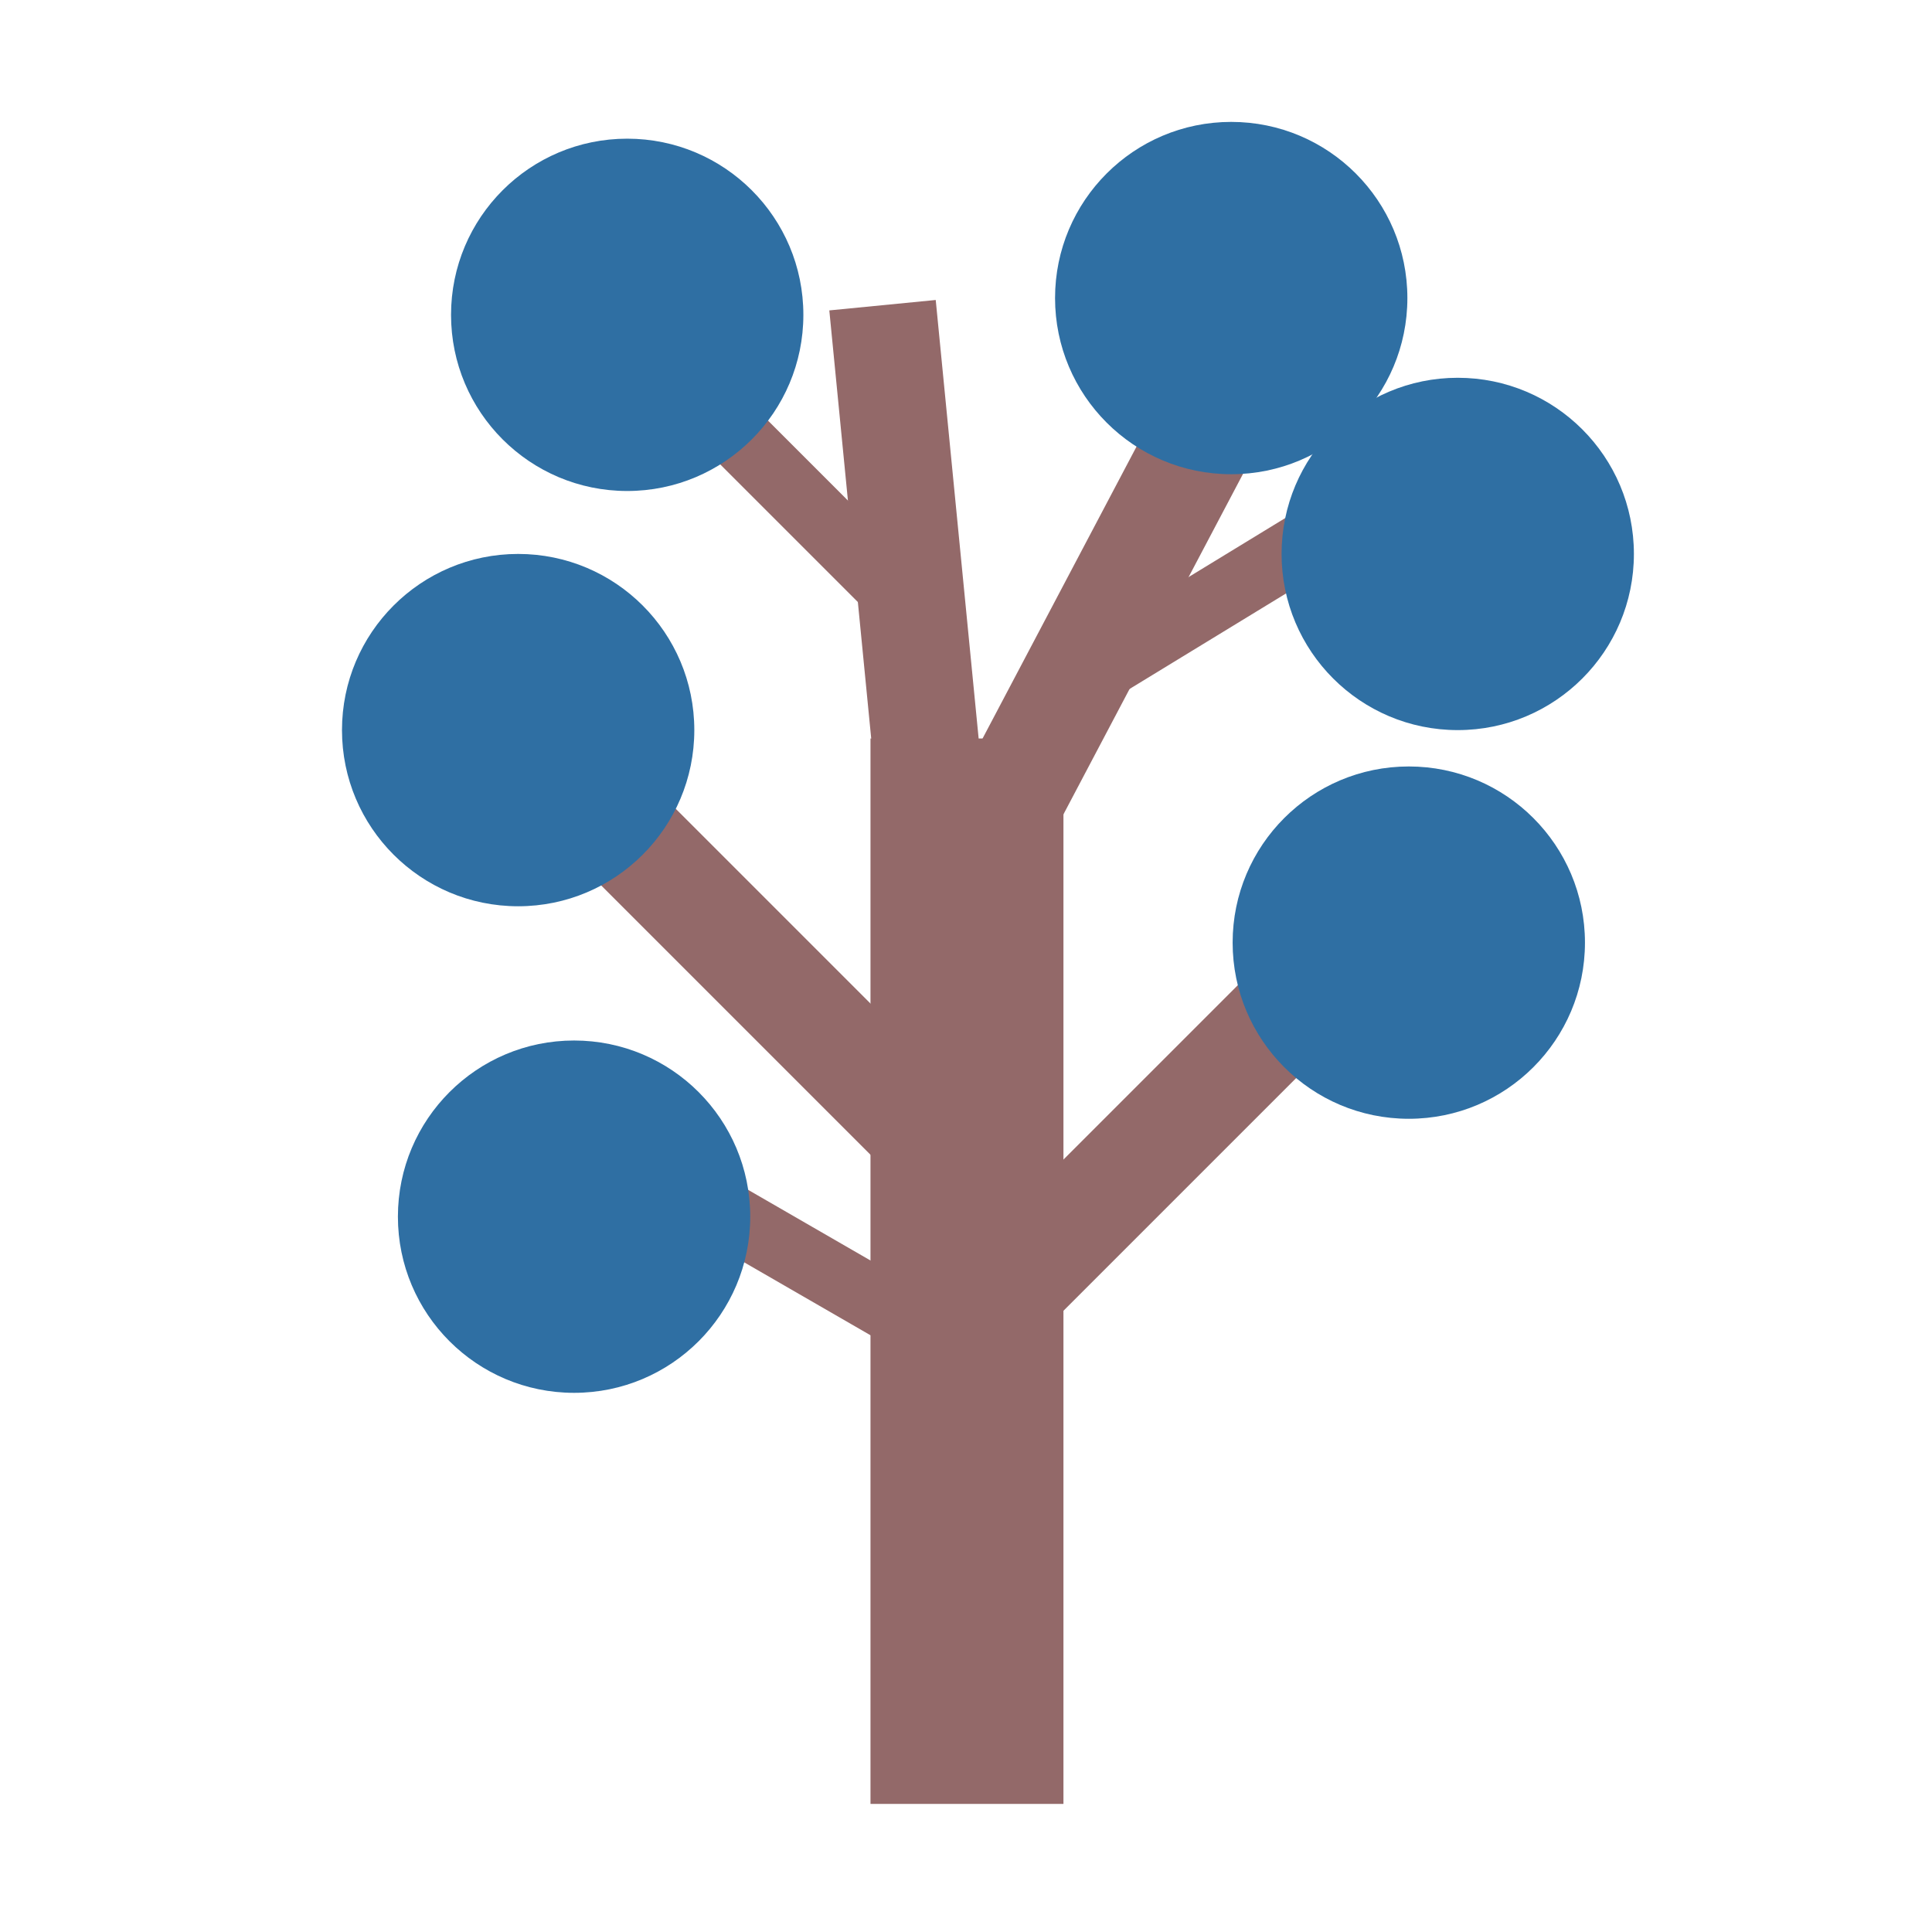
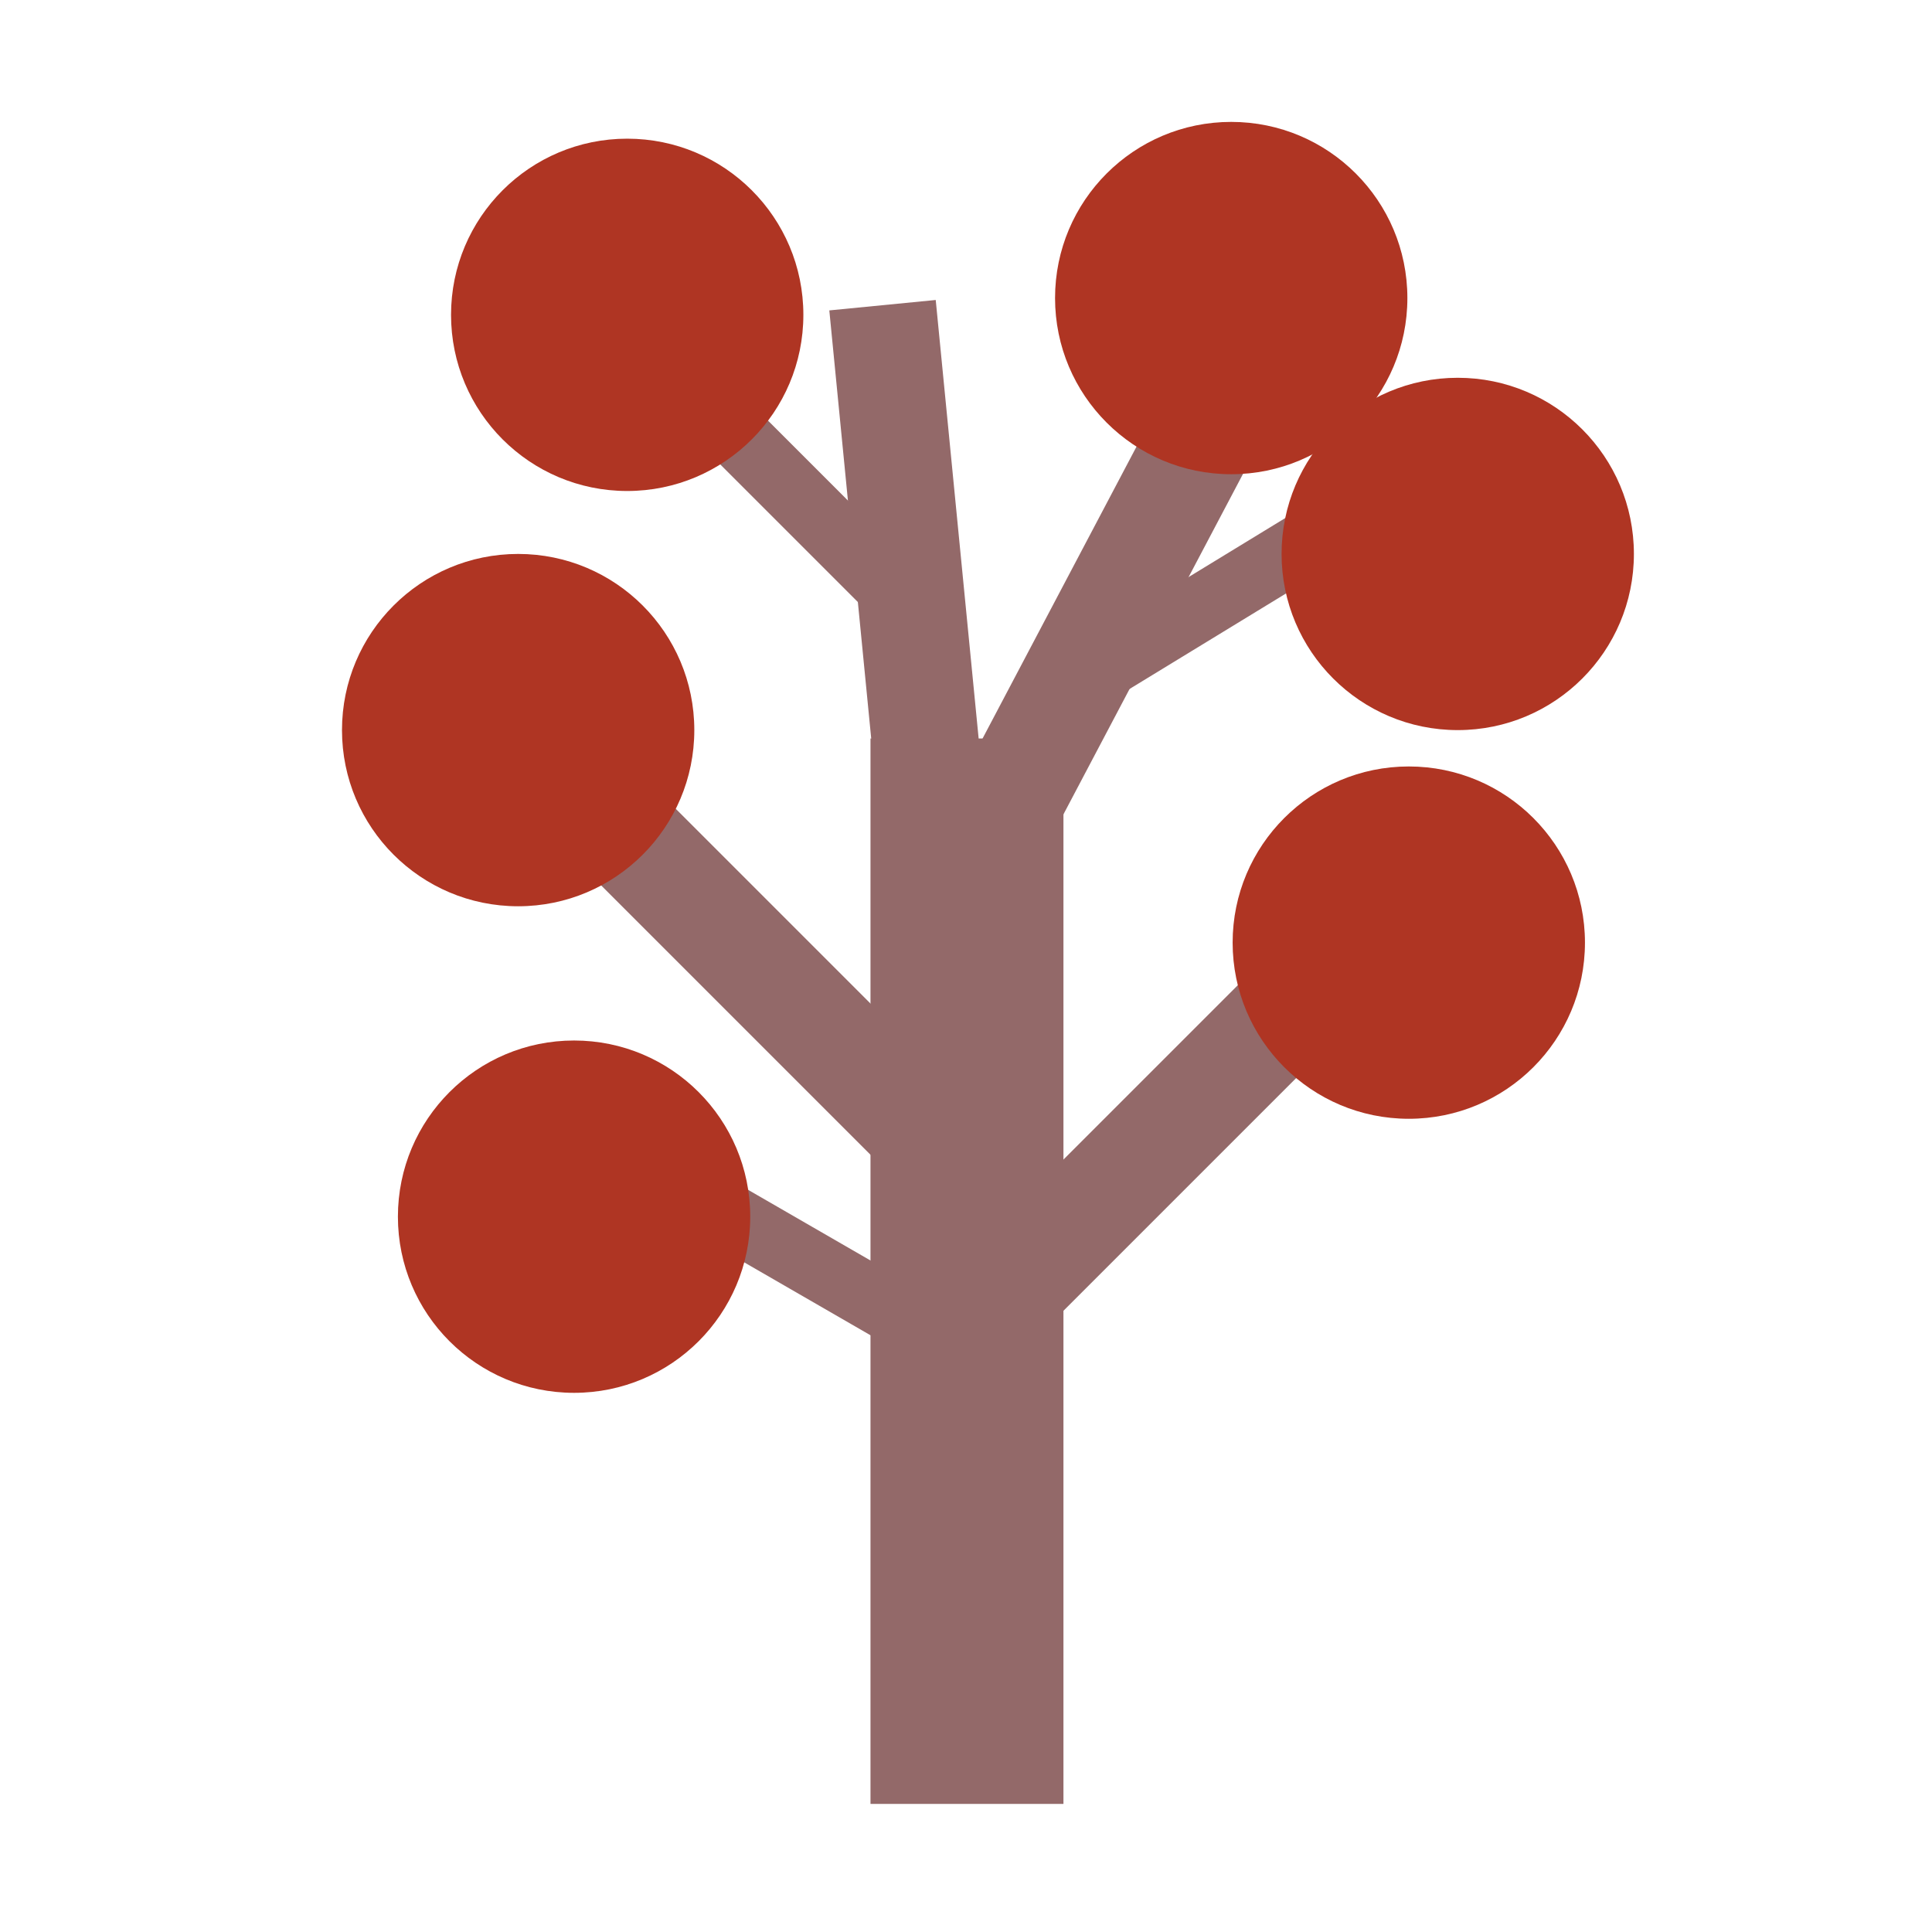
<svg xmlns="http://www.w3.org/2000/svg" width="800px" height="800px" viewBox="0 0 1024 1024" class="icon" version="1.1">
  <path d="M461.38 391.42l102.27 0 0 564.69-102.27 0 0-564.69Z" fill="#936969" />
  <path d="M439.554 164.52l56.401-5.52 27.712 283.137-56.401 5.52-27.712-283.137Z" fill="#936969" />
  <path d="M267.043 417.709l40.072-40.072 211.199 211.199-40.072 40.072-211.199-211.199Z" fill="#936969" />
  <path d="M538.332 720.054l-40.072-40.072 211.199-211.199 40.072 40.072-211.199 211.199Z" fill="#936969" />
  <path d="M613.191 216.219l50.125 26.439-128.541 243.697-50.125-26.439 128.541-243.697Z" fill="#936969" />
  <path d="M697.789 264.465l17.881 29.294-142.432 86.941-17.881-29.294 142.432-86.941Z" fill="#936969" />
  <path d="M499.258 315.13l-24.268 24.268-117.995-117.995 24.268-24.268 117.995 117.995Z" fill="#936969" />
  <path d="M520.085 701.982l-17.16 29.722-144.514-83.435 17.16-29.722 144.514 83.435Z" fill="#936969" />
-   <path d="M652.57 157.98m-93.37 0a93.37 93.37 0 1 0 186.74 0 93.37 93.37 0 1 0-186.74 0Z" fill="#2F6FA3" />
-   <path d="M332.43 166.87m-93.37 0a93.37 93.37 0 1 0 186.74 0 93.37 93.37 0 1 0-186.74 0Z" fill="#2F6FA3" />
-   <path d="M274.63 386.97m-93.37 0a93.37 93.37 0 1 0 186.74 0 93.37 93.37 0 1 0-186.74 0Z" fill="#2F6FA3" />
-   <path d="M304.27 644.86m-93.37 0a93.37 93.37 0 1 0 186.74 0 93.37 93.37 0 1 0-186.74 0Z" fill="#2F6FA3" />
-   <path d="M746.69 499.61m-93.37 0a93.37 93.37 0 1 0 186.74 0 93.37 93.37 0 1 0-186.74 0Z" fill="#2F6FA3" />
-   <path d="M772.63 293.6m-93.37 0a93.37 93.37 0 1 0 186.74 0 93.37 93.37 0 1 0-186.74 0Z" fill="#2F6FA3" />
+   <path d="M652.57 157.98m-93.37 0a93.37 93.37 0 1 0 186.74 0 93.37 93.37 0 1 0-186.74 0Z" fill="#af3523" />
+   <path d="M332.43 166.87m-93.37 0a93.37 93.37 0 1 0 186.74 0 93.37 93.37 0 1 0-186.74 0Z" fill="#af3523" />
+   <path d="M274.63 386.97m-93.37 0a93.37 93.37 0 1 0 186.74 0 93.37 93.37 0 1 0-186.74 0Z" fill="#af3523" />
+   <path d="M304.27 644.86m-93.37 0a93.37 93.37 0 1 0 186.74 0 93.37 93.37 0 1 0-186.74 0Z" fill="#af3523" />
+   <path d="M746.69 499.61m-93.37 0a93.37 93.37 0 1 0 186.74 0 93.37 93.37 0 1 0-186.74 0Z" fill="#af3523" />
+   <path d="M772.63 293.6m-93.37 0a93.37 93.37 0 1 0 186.74 0 93.37 93.37 0 1 0-186.74 0Z" fill="#af3523" />
</svg>
